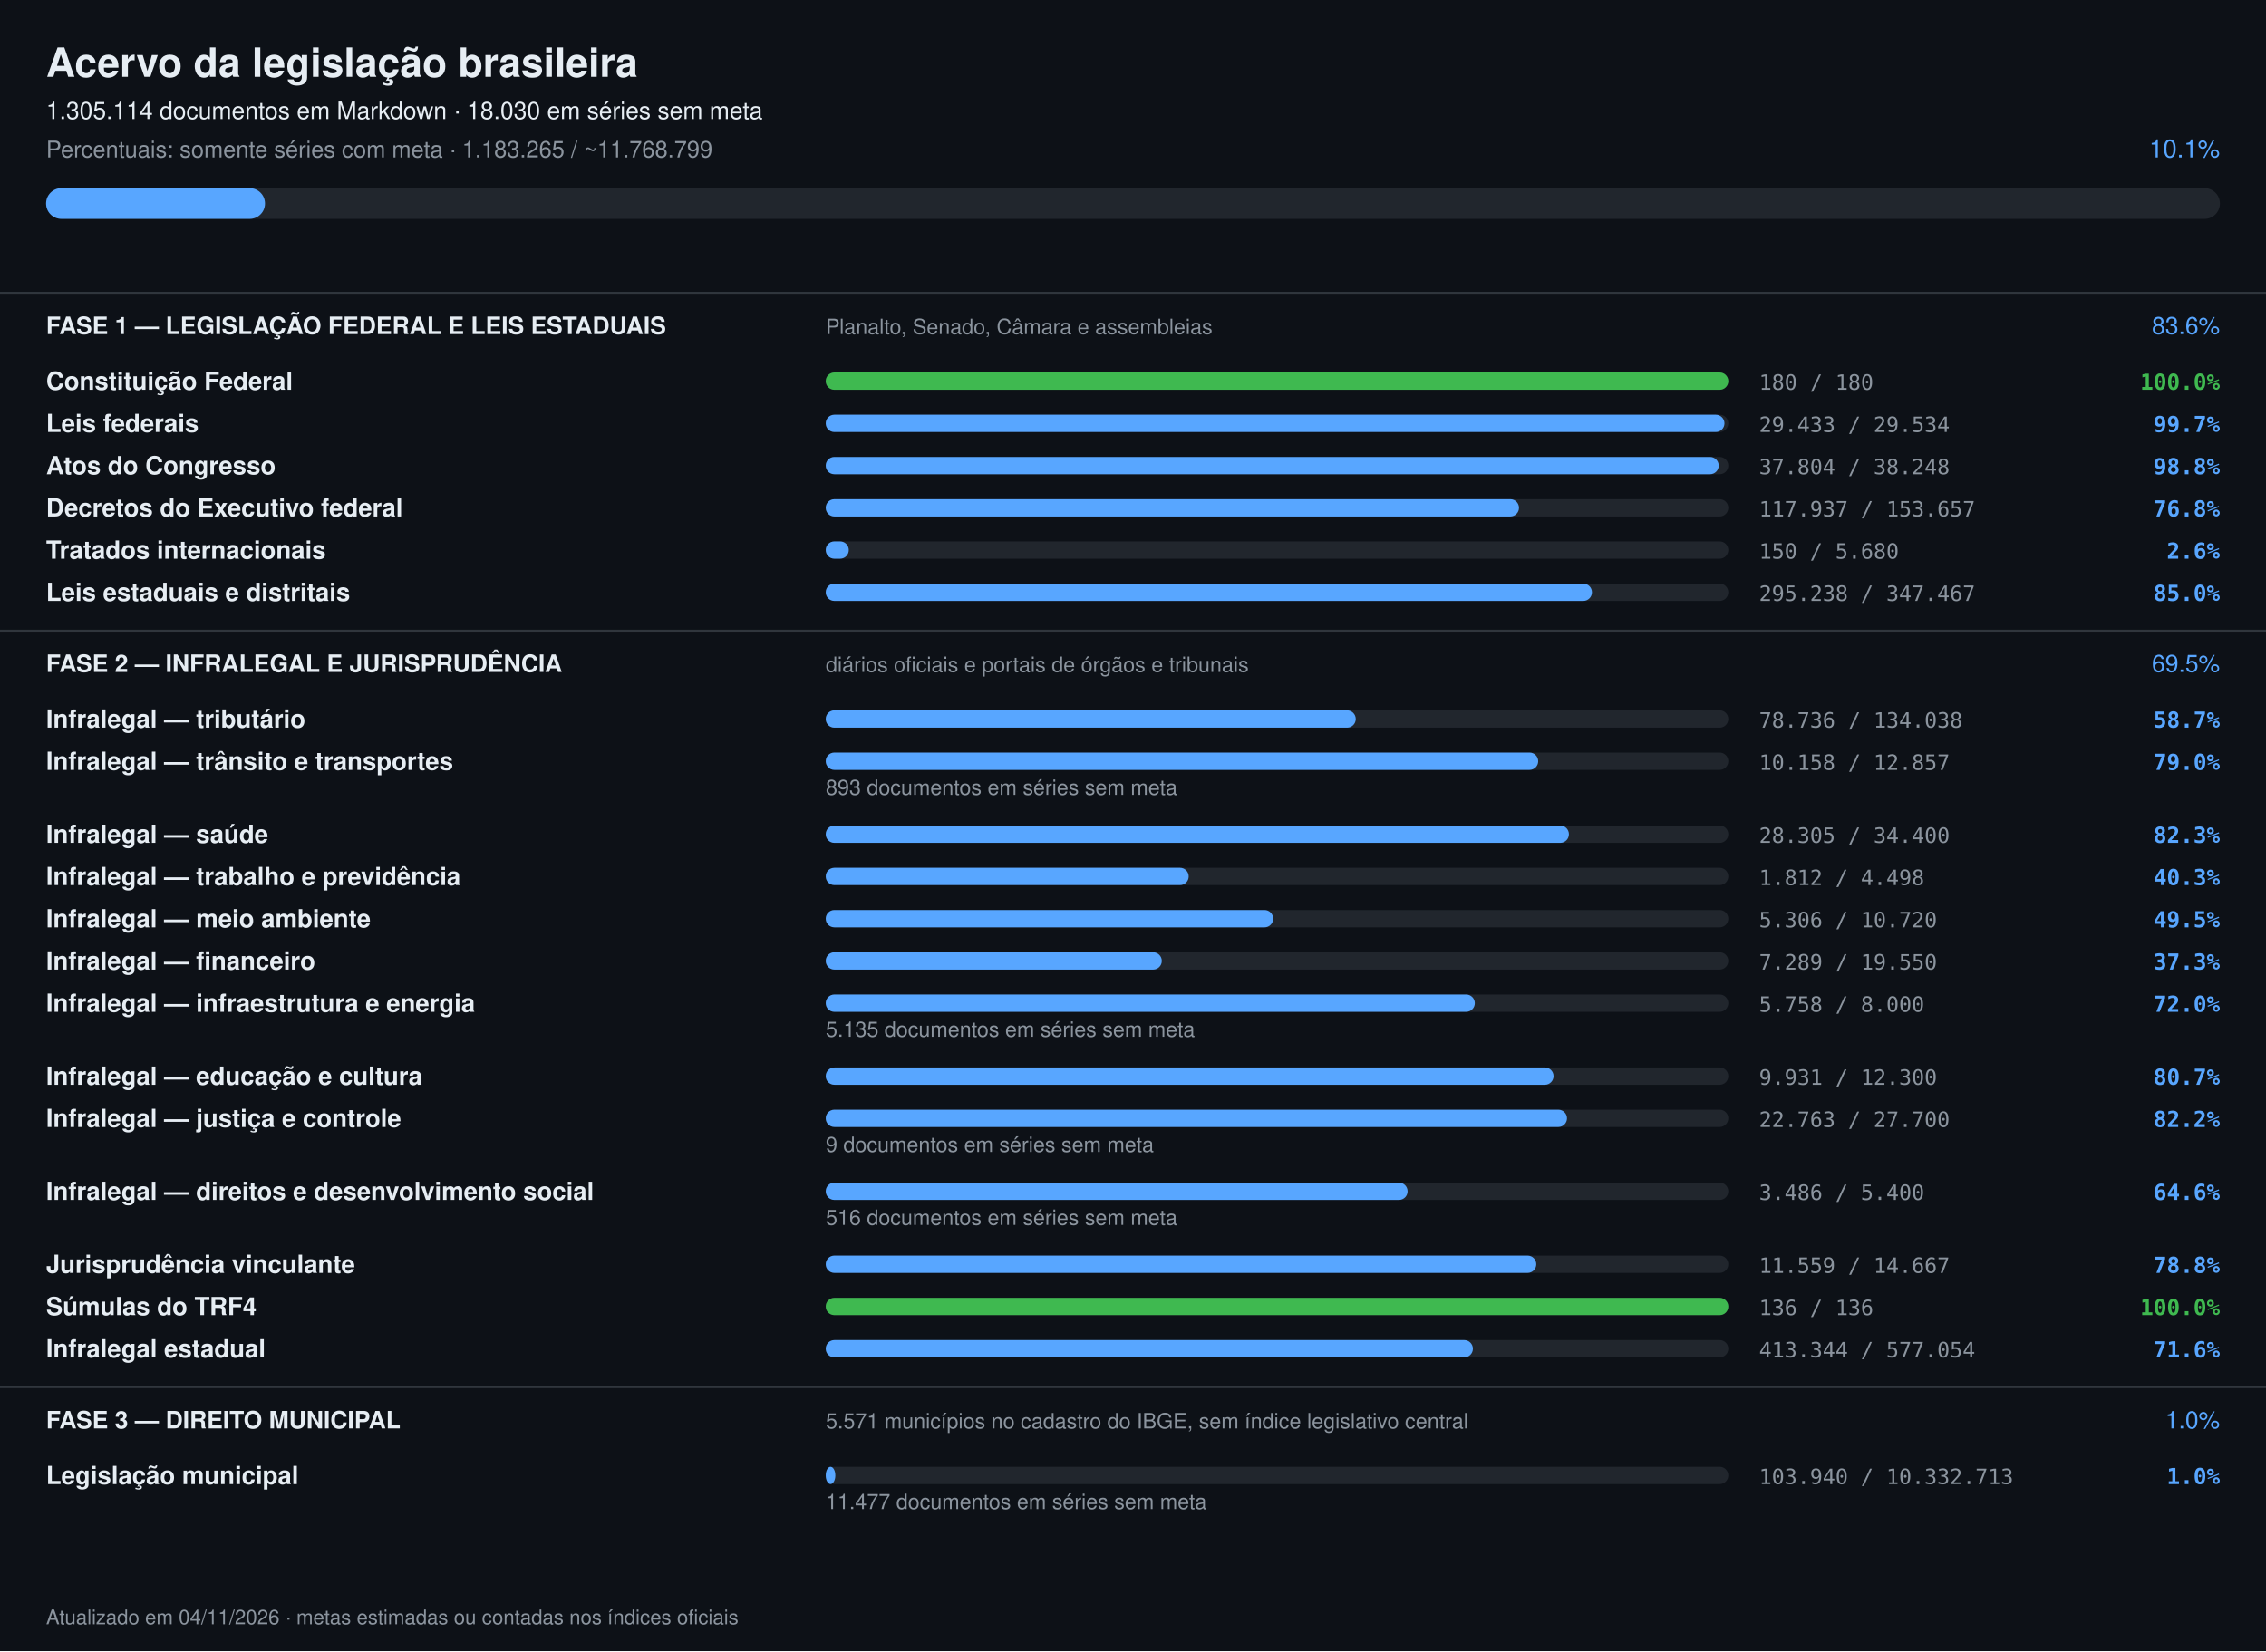
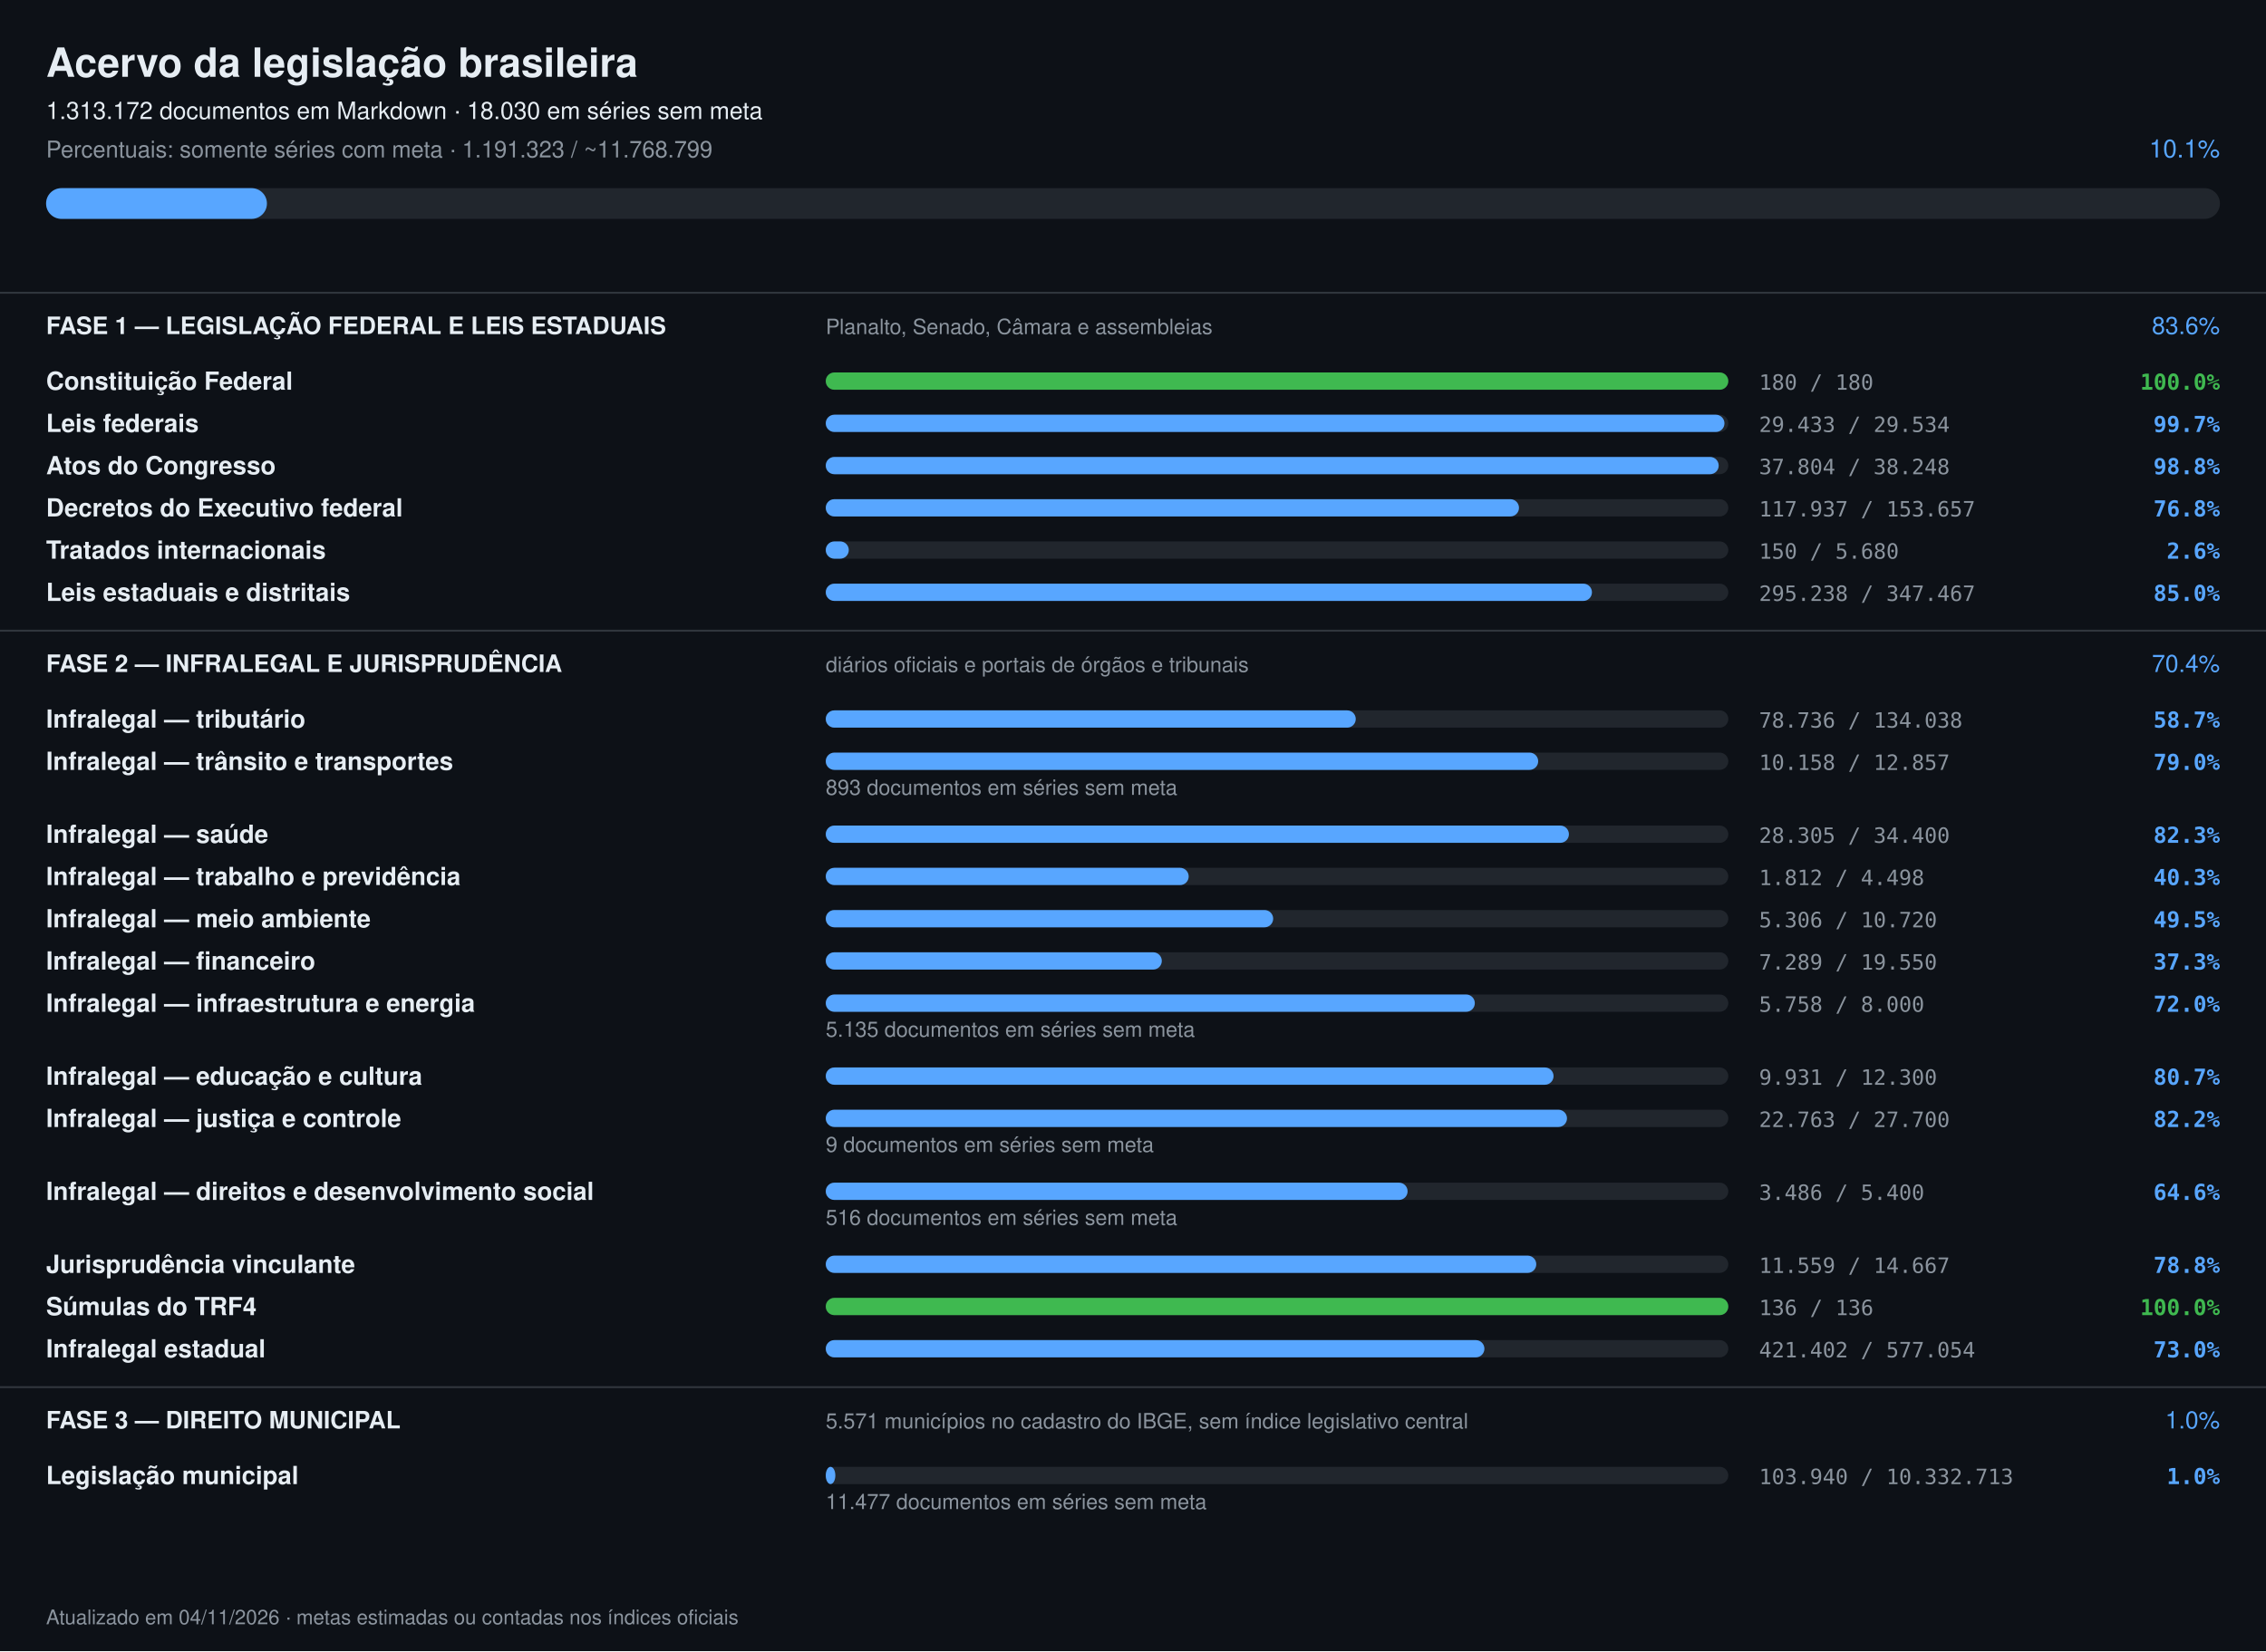
<svg xmlns="http://www.w3.org/2000/svg" width="1180" height="860" viewBox="0 0 1180 860" font-family="-apple-system,Segoe UI,Helvetica,Arial,sans-serif">
  <rect width="1180" height="860" fill="#0d1117" />
  <text x="24" y="40" font-size="21" font-weight="700" fill="#e6edf3">Acervo da legislação brasileira</text>
-   <text x="24" y="62" font-size="12.5" fill="#e6edf3">1.305.114 documentos em Markdown · 18.030 em séries sem meta</text>
-   <text x="24" y="82" font-size="12" fill="#8b949e">Percentuais: somente séries com meta · 1.183.265 / ~11.768.799</text>
+   <text x="24" y="62" font-size="12.5" fill="#e6edf3">1.313.172 documentos em Markdown · 18.030 em séries sem meta</text>
+   <text x="24" y="82" font-size="12" fill="#8b949e">Percentuais: somente séries com meta · 1.191.323 / ~11.768.799</text>
  <text x="1156" y="82" font-size="13" text-anchor="end" fill="#58a6ff">10.1%</text>
  <rect x="24" y="98" width="1132" height="16" rx="8" fill="#21262d" />
-   <rect x="24" y="98" width="114" height="16" rx="8" fill="#58a6ff" />
+   <rect x="24" y="98" width="115" height="16" rx="8" fill="#58a6ff" />
  <rect x="0" y="152" width="1180" height="1" fill="#30363d" />
  <text x="24" y="174" font-size="12.5" font-weight="700" fill="#e6edf3">FASE 1 — LEGISLAÇÃO FEDERAL E LEIS ESTADUAIS</text>
  <text x="430" y="174" font-size="11" fill="#8b949e">Planalto, Senado, Câmara e assembleias</text>
  <text x="1156" y="174" font-size="12.5" text-anchor="end" fill="#58a6ff">83.6%</text>
  <text x="24" y="203" font-size="13" font-weight="600" fill="#e6edf3">Constituição Federal</text>
  <rect x="430" y="194" width="470" height="9" rx="4.5" fill="#21262d" />
  <rect x="430" y="194" width="470" height="9" rx="4.5" fill="#3fb950" />
  <text x="916" y="203" font-size="11" fill="#8b949e" font-family="ui-monospace,monospace">180 / 180</text>
  <text x="1156" y="203" font-size="11.5" text-anchor="end" font-weight="600" fill="#3fb950" font-family="ui-monospace,monospace">100.0%</text>
  <text x="24" y="225" font-size="13" font-weight="600" fill="#e6edf3">Leis federais</text>
  <rect x="430" y="216" width="470" height="9" rx="4.5" fill="#21262d" />
  <rect x="430" y="216" width="468" height="9" rx="4.5" fill="#58a6ff" />
  <text x="916" y="225" font-size="11" fill="#8b949e" font-family="ui-monospace,monospace">29.433 / 29.534</text>
  <text x="1156" y="225" font-size="11.5" text-anchor="end" font-weight="600" fill="#58a6ff" font-family="ui-monospace,monospace">99.7%</text>
  <text x="24" y="247" font-size="13" font-weight="600" fill="#e6edf3">Atos do Congresso</text>
  <rect x="430" y="238" width="470" height="9" rx="4.5" fill="#21262d" />
  <rect x="430" y="238" width="465" height="9" rx="4.5" fill="#58a6ff" />
  <text x="916" y="247" font-size="11" fill="#8b949e" font-family="ui-monospace,monospace">37.804 / 38.248</text>
  <text x="1156" y="247" font-size="11.5" text-anchor="end" font-weight="600" fill="#58a6ff" font-family="ui-monospace,monospace">98.8%</text>
  <text x="24" y="269" font-size="13" font-weight="600" fill="#e6edf3">Decretos do Executivo federal</text>
  <rect x="430" y="260" width="470" height="9" rx="4.5" fill="#21262d" />
  <rect x="430" y="260" width="361" height="9" rx="4.5" fill="#58a6ff" />
  <text x="916" y="269" font-size="11" fill="#8b949e" font-family="ui-monospace,monospace">117.937 / 153.657</text>
  <text x="1156" y="269" font-size="11.5" text-anchor="end" font-weight="600" fill="#58a6ff" font-family="ui-monospace,monospace">76.8%</text>
  <text x="24" y="291" font-size="13" font-weight="600" fill="#e6edf3">Tratados internacionais</text>
  <rect x="430" y="282" width="470" height="9" rx="4.5" fill="#21262d" />
  <rect x="430" y="282" width="12" height="9" rx="4.5" fill="#58a6ff" />
  <text x="916" y="291" font-size="11" fill="#8b949e" font-family="ui-monospace,monospace">150 / 5.680</text>
  <text x="1156" y="291" font-size="11.5" text-anchor="end" font-weight="600" fill="#58a6ff" font-family="ui-monospace,monospace">2.6%</text>
  <text x="24" y="313" font-size="13" font-weight="600" fill="#e6edf3">Leis estaduais e distritais</text>
  <rect x="430" y="304" width="470" height="9" rx="4.5" fill="#21262d" />
  <rect x="430" y="304" width="399" height="9" rx="4.5" fill="#58a6ff" />
  <text x="916" y="313" font-size="11" fill="#8b949e" font-family="ui-monospace,monospace">295.238 / 347.467</text>
  <text x="1156" y="313" font-size="11.5" text-anchor="end" font-weight="600" fill="#58a6ff" font-family="ui-monospace,monospace">85.0%</text>
  <rect x="0" y="328" width="1180" height="1" fill="#30363d" />
  <text x="24" y="350" font-size="12.5" font-weight="700" fill="#e6edf3">FASE 2 — INFRALEGAL E JURISPRUDÊNCIA</text>
  <text x="430" y="350" font-size="11" fill="#8b949e">diários oficiais e portais de órgãos e tribunais</text>
-   <text x="1156" y="350" font-size="12.5" text-anchor="end" fill="#58a6ff">69.5%</text>
+   <text x="1156" y="350" font-size="12.5" text-anchor="end" fill="#58a6ff">70.4%</text>
  <text x="24" y="379" font-size="13" font-weight="600" fill="#e6edf3">Infralegal — tributário</text>
  <rect x="430" y="370" width="470" height="9" rx="4.5" fill="#21262d" />
  <rect x="430" y="370" width="276" height="9" rx="4.5" fill="#58a6ff" />
  <text x="916" y="379" font-size="11" fill="#8b949e" font-family="ui-monospace,monospace">78.736 / 134.038</text>
  <text x="1156" y="379" font-size="11.5" text-anchor="end" font-weight="600" fill="#58a6ff" font-family="ui-monospace,monospace">58.7%</text>
  <text x="24" y="401" font-size="13" font-weight="600" fill="#e6edf3">Infralegal — trânsito e transportes</text>
  <rect x="430" y="392" width="470" height="9" rx="4.5" fill="#21262d" />
  <rect x="430" y="392" width="371" height="9" rx="4.5" fill="#58a6ff" />
  <text x="916" y="401" font-size="11" fill="#8b949e" font-family="ui-monospace,monospace">10.158 / 12.857</text>
  <text x="1156" y="401" font-size="11.5" text-anchor="end" font-weight="600" fill="#58a6ff" font-family="ui-monospace,monospace">79.0%</text>
  <text x="430" y="414" font-size="11" fill="#8b949e">893 documentos em séries sem meta</text>
  <text x="24" y="439" font-size="13" font-weight="600" fill="#e6edf3">Infralegal — saúde</text>
  <rect x="430" y="430" width="470" height="9" rx="4.5" fill="#21262d" />
  <rect x="430" y="430" width="387" height="9" rx="4.5" fill="#58a6ff" />
  <text x="916" y="439" font-size="11" fill="#8b949e" font-family="ui-monospace,monospace">28.305 / 34.400</text>
  <text x="1156" y="439" font-size="11.5" text-anchor="end" font-weight="600" fill="#58a6ff" font-family="ui-monospace,monospace">82.3%</text>
  <text x="24" y="461" font-size="13" font-weight="600" fill="#e6edf3">Infralegal — trabalho e previdência</text>
  <rect x="430" y="452" width="470" height="9" rx="4.5" fill="#21262d" />
  <rect x="430" y="452" width="189" height="9" rx="4.5" fill="#58a6ff" />
  <text x="916" y="461" font-size="11" fill="#8b949e" font-family="ui-monospace,monospace">1.812 / 4.498</text>
  <text x="1156" y="461" font-size="11.5" text-anchor="end" font-weight="600" fill="#58a6ff" font-family="ui-monospace,monospace">40.3%</text>
  <text x="24" y="483" font-size="13" font-weight="600" fill="#e6edf3">Infralegal — meio ambiente</text>
  <rect x="430" y="474" width="470" height="9" rx="4.5" fill="#21262d" />
  <rect x="430" y="474" width="233" height="9" rx="4.5" fill="#58a6ff" />
  <text x="916" y="483" font-size="11" fill="#8b949e" font-family="ui-monospace,monospace">5.306 / 10.720</text>
  <text x="1156" y="483" font-size="11.5" text-anchor="end" font-weight="600" fill="#58a6ff" font-family="ui-monospace,monospace">49.5%</text>
  <text x="24" y="505" font-size="13" font-weight="600" fill="#e6edf3">Infralegal — financeiro</text>
  <rect x="430" y="496" width="470" height="9" rx="4.5" fill="#21262d" />
  <rect x="430" y="496" width="175" height="9" rx="4.5" fill="#58a6ff" />
  <text x="916" y="505" font-size="11" fill="#8b949e" font-family="ui-monospace,monospace">7.289 / 19.550</text>
  <text x="1156" y="505" font-size="11.5" text-anchor="end" font-weight="600" fill="#58a6ff" font-family="ui-monospace,monospace">37.3%</text>
  <text x="24" y="527" font-size="13" font-weight="600" fill="#e6edf3">Infralegal — infraestrutura e energia</text>
  <rect x="430" y="518" width="470" height="9" rx="4.5" fill="#21262d" />
  <rect x="430" y="518" width="338" height="9" rx="4.5" fill="#58a6ff" />
  <text x="916" y="527" font-size="11" fill="#8b949e" font-family="ui-monospace,monospace">5.758 / 8.000</text>
  <text x="1156" y="527" font-size="11.5" text-anchor="end" font-weight="600" fill="#58a6ff" font-family="ui-monospace,monospace">72.0%</text>
  <text x="430" y="540" font-size="11" fill="#8b949e">5.135 documentos em séries sem meta</text>
  <text x="24" y="565" font-size="13" font-weight="600" fill="#e6edf3">Infralegal — educação e cultura</text>
  <rect x="430" y="556" width="470" height="9" rx="4.5" fill="#21262d" />
  <rect x="430" y="556" width="379" height="9" rx="4.5" fill="#58a6ff" />
  <text x="916" y="565" font-size="11" fill="#8b949e" font-family="ui-monospace,monospace">9.931 / 12.300</text>
  <text x="1156" y="565" font-size="11.5" text-anchor="end" font-weight="600" fill="#58a6ff" font-family="ui-monospace,monospace">80.7%</text>
  <text x="24" y="587" font-size="13" font-weight="600" fill="#e6edf3">Infralegal — justiça e controle</text>
  <rect x="430" y="578" width="470" height="9" rx="4.5" fill="#21262d" />
  <rect x="430" y="578" width="386" height="9" rx="4.5" fill="#58a6ff" />
  <text x="916" y="587" font-size="11" fill="#8b949e" font-family="ui-monospace,monospace">22.763 / 27.700</text>
  <text x="1156" y="587" font-size="11.5" text-anchor="end" font-weight="600" fill="#58a6ff" font-family="ui-monospace,monospace">82.2%</text>
  <text x="430" y="600" font-size="11" fill="#8b949e">9 documentos em séries sem meta</text>
  <text x="24" y="625" font-size="13" font-weight="600" fill="#e6edf3">Infralegal — direitos e desenvolvimento social</text>
  <rect x="430" y="616" width="470" height="9" rx="4.5" fill="#21262d" />
  <rect x="430" y="616" width="303" height="9" rx="4.5" fill="#58a6ff" />
  <text x="916" y="625" font-size="11" fill="#8b949e" font-family="ui-monospace,monospace">3.486 / 5.400</text>
  <text x="1156" y="625" font-size="11.5" text-anchor="end" font-weight="600" fill="#58a6ff" font-family="ui-monospace,monospace">64.6%</text>
  <text x="430" y="638" font-size="11" fill="#8b949e">516 documentos em séries sem meta</text>
  <text x="24" y="663" font-size="13" font-weight="600" fill="#e6edf3">Jurisprudência vinculante</text>
  <rect x="430" y="654" width="470" height="9" rx="4.5" fill="#21262d" />
  <rect x="430" y="654" width="370" height="9" rx="4.5" fill="#58a6ff" />
  <text x="916" y="663" font-size="11" fill="#8b949e" font-family="ui-monospace,monospace">11.559 / 14.667</text>
  <text x="1156" y="663" font-size="11.5" text-anchor="end" font-weight="600" fill="#58a6ff" font-family="ui-monospace,monospace">78.8%</text>
  <text x="24" y="685" font-size="13" font-weight="600" fill="#e6edf3">Súmulas do TRF4</text>
  <rect x="430" y="676" width="470" height="9" rx="4.5" fill="#21262d" />
  <rect x="430" y="676" width="470" height="9" rx="4.5" fill="#3fb950" />
  <text x="916" y="685" font-size="11" fill="#8b949e" font-family="ui-monospace,monospace">136 / 136</text>
  <text x="1156" y="685" font-size="11.5" text-anchor="end" font-weight="600" fill="#3fb950" font-family="ui-monospace,monospace">100.0%</text>
  <text x="24" y="707" font-size="13" font-weight="600" fill="#e6edf3">Infralegal estadual</text>
  <rect x="430" y="698" width="470" height="9" rx="4.5" fill="#21262d" />
-   <rect x="430" y="698" width="337" height="9" rx="4.5" fill="#58a6ff" />
-   <text x="916" y="707" font-size="11" fill="#8b949e" font-family="ui-monospace,monospace">413.344 / 577.054</text>
-   <text x="1156" y="707" font-size="11.5" text-anchor="end" font-weight="600" fill="#58a6ff" font-family="ui-monospace,monospace">71.6%</text>
+   <rect x="430" y="698" width="343" height="9" rx="4.5" fill="#58a6ff" />
+   <text x="916" y="707" font-size="11" fill="#8b949e" font-family="ui-monospace,monospace">421.402 / 577.054</text>
+   <text x="1156" y="707" font-size="11.5" text-anchor="end" font-weight="600" fill="#58a6ff" font-family="ui-monospace,monospace">73.0%</text>
  <rect x="0" y="722" width="1180" height="1" fill="#30363d" />
  <text x="24" y="744" font-size="12.5" font-weight="700" fill="#e6edf3">FASE 3 — DIREITO MUNICIPAL</text>
  <text x="430" y="744" font-size="11" fill="#8b949e">5.571 municípios no cadastro do IBGE, sem índice legislativo central</text>
  <text x="1156" y="744" font-size="12.5" text-anchor="end" fill="#58a6ff">1.0%</text>
  <text x="24" y="773" font-size="13" font-weight="600" fill="#e6edf3">Legislação municipal</text>
  <rect x="430" y="764" width="470" height="9" rx="4.5" fill="#21262d" />
  <rect x="430" y="764" width="5" height="9" rx="4.5" fill="#58a6ff" />
  <text x="916" y="773" font-size="11" fill="#8b949e" font-family="ui-monospace,monospace">103.940 / 10.332.713</text>
  <text x="1156" y="773" font-size="11.5" text-anchor="end" font-weight="600" fill="#58a6ff" font-family="ui-monospace,monospace">1.0%</text>
  <text x="430" y="786" font-size="11" fill="#8b949e">11.477 documentos em séries sem meta</text>
  <text x="24" y="846" font-size="10.5" fill="#8b949e">Atualizado em 04/11/2026 · metas estimadas ou contadas nos índices oficiais</text>
</svg>
